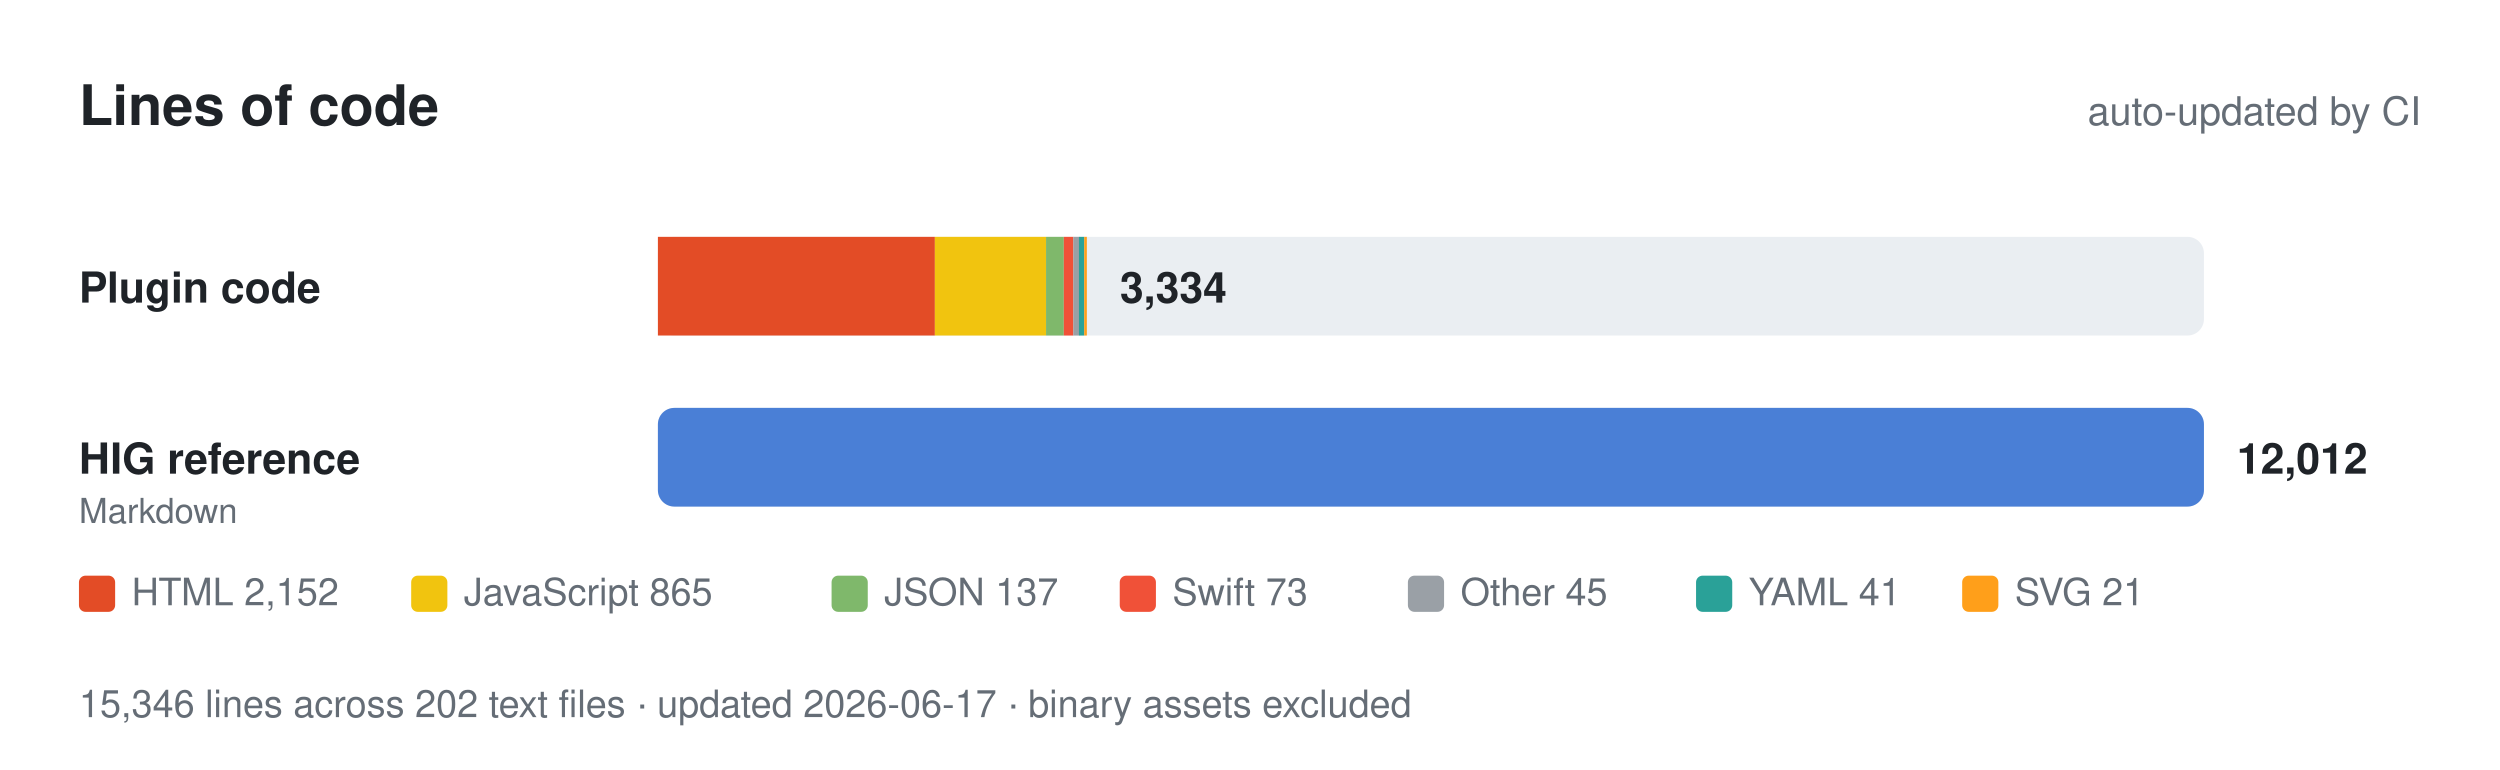
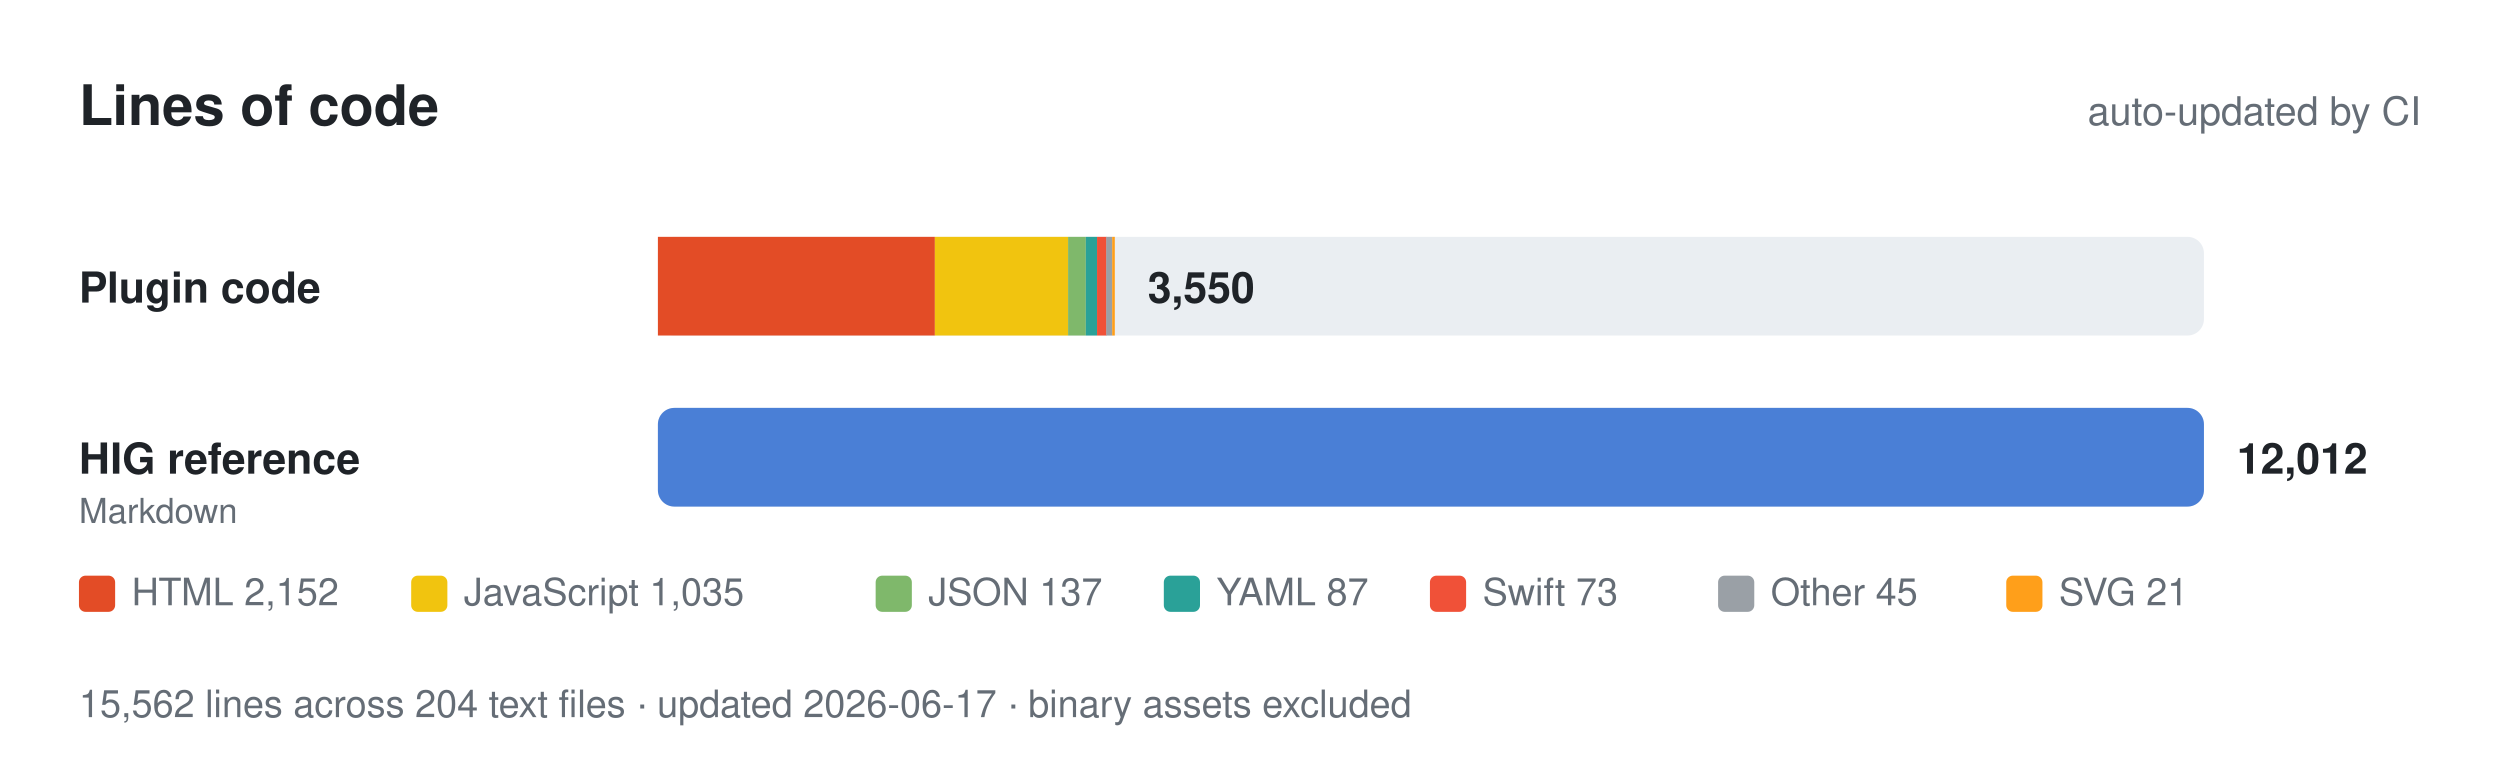
- <svg xmlns="http://www.w3.org/2000/svg" viewBox="0 0 760 234" width="760" height="234" role="img" aria-label="Lines of code: 3,334 of plugin code and 12,012 of Apple HIG reference.">
+ <svg xmlns="http://www.w3.org/2000/svg" viewBox="0 0 760 234" width="760" height="234" role="img" aria-label="Lines of code: 3,550 of plugin code and 12,012 of Apple HIG reference.">
  <style>
    text { font-family: -apple-system, BlinkMacSystemFont, 'Segoe UI', Helvetica, Arial, sans-serif; fill: #1f2328; }
    .muted { fill: #656d76; }
    .track { fill: #eaeef2; }
    .value { font-weight: 600; }
    @media (prefers-color-scheme: dark) {
      text { fill: #e6edf3; }
      .muted { fill: #8b949e; }
      .track { fill: #21262d; }
    }
  </style>
  <text x="24" y="38" font-size="17" font-weight="700">Lines of code</text>
  <text class="muted" x="736" y="38" font-size="12" text-anchor="end">auto-updated by CI</text>
  <text x="24" y="92" font-size="13" font-weight="600">Plugin code</text>
  <rect class="track" x="200" y="72" width="470" height="30" rx="5" />
  <rect x="200.0" y="72" width="84.2" height="30" fill="#e34c26" />
-   <rect x="284.2" y="72" width="33.8" height="30" fill="#f1c40f" />
-   <rect x="318.0" y="72" width="5.4" height="30" fill="#7fb86b" />
-   <rect x="323.4" y="72" width="2.9" height="30" fill="#f05138" />
-   <rect x="326.3" y="72" width="1.8" height="30" fill="#9aa0a6" />
-   <rect x="328.0" y="72" width="1.6" height="30" fill="#2aa198" />
-   <rect x="329.6" y="72" width="0.8" height="30" fill="#ff9f1a" />
-   <text class="value" x="340.451" y="92" font-size="13">3,334</text>
+   <rect x="284.2" y="72" width="40.5" height="30" fill="#f1c40f" />
+   <rect x="324.7" y="72" width="5.4" height="30" fill="#7fb86b" />
+   <rect x="330.1" y="72" width="3.4" height="30" fill="#2aa198" />
+   <rect x="333.5" y="72" width="2.9" height="30" fill="#f05138" />
+   <rect x="336.3" y="72" width="1.8" height="30" fill="#9aa0a6" />
+   <rect x="338.1" y="72" width="0.8" height="30" fill="#ff9f1a" />
+   <text class="value" x="348.903" y="92" font-size="13">3,550</text>
  <text x="24" y="144" font-size="13" font-weight="600">HIG reference</text>
  <text class="muted" x="24" y="159" font-size="10.5">Markdown</text>
  <rect class="track" x="200" y="124" width="470" height="30" rx="5" />
  <rect x="200" y="124" width="470.0" height="30" rx="5" fill="#4a7fd6" />
  <text class="value" x="680" y="144" font-size="13">12,012</text>
  <rect x="24" y="175" width="11" height="11" rx="2" fill="#e34c26" />
  <text class="muted" x="40" y="184" font-size="11.5">HTML 2,152</text>
  <rect x="125" y="175" width="11" height="11" rx="2" fill="#f1c40f" />
-   <text class="muted" x="141" y="184" font-size="11.5">JavaScript 865</text>
-   <rect x="252.8" y="175" width="11" height="11" rx="2" fill="#7fb86b" />
-   <text class="muted" x="268.8" y="184" font-size="11.5">JSON 137</text>
-   <rect x="340.4" y="175" width="11" height="11" rx="2" fill="#f05138" />
-   <text class="muted" x="356.4" y="184" font-size="11.5">Swift 73</text>
-   <rect x="428" y="175" width="11" height="11" rx="2" fill="#9aa0a6" />
-   <text class="muted" x="444" y="184" font-size="11.5">Other 45</text>
-   <rect x="515.6" y="175" width="11" height="11" rx="2" fill="#2aa198" />
-   <text class="muted" x="531.6" y="184" font-size="11.5">YAML 41</text>
-   <rect x="596.5" y="175" width="11" height="11" rx="2" fill="#ff9f1a" />
-   <text class="muted" x="612.5" y="184" font-size="11.5">SVG 21</text>
-   <text class="muted" x="24" y="218" font-size="11.5">15,346 lines across 202 text files · updated 2026-06-17 · binary assets excluded</text>
+   <text class="muted" x="141" y="184" font-size="11.5">JavaScript 1,035</text>
+   <rect x="266.2" y="175" width="11" height="11" rx="2" fill="#7fb86b" />
+   <text class="muted" x="282.2" y="184" font-size="11.5">JSON 137</text>
+   <rect x="353.8" y="175" width="11" height="11" rx="2" fill="#2aa198" />
+   <text class="muted" x="369.8" y="184" font-size="11.5">YAML 87</text>
+   <rect x="434.7" y="175" width="11" height="11" rx="2" fill="#f05138" />
+   <text class="muted" x="450.7" y="184" font-size="11.5">Swift 73</text>
+   <rect x="522.3" y="175" width="11" height="11" rx="2" fill="#9aa0a6" />
+   <text class="muted" x="538.3" y="184" font-size="11.5">Other 45</text>
+   <rect x="609.9" y="175" width="11" height="11" rx="2" fill="#ff9f1a" />
+   <text class="muted" x="625.9" y="184" font-size="11.5">SVG 21</text>
+   <text class="muted" x="24" y="218" font-size="11.5">15,562 lines across 204 text files · updated 2026-06-17 · binary assets excluded</text>
</svg>
